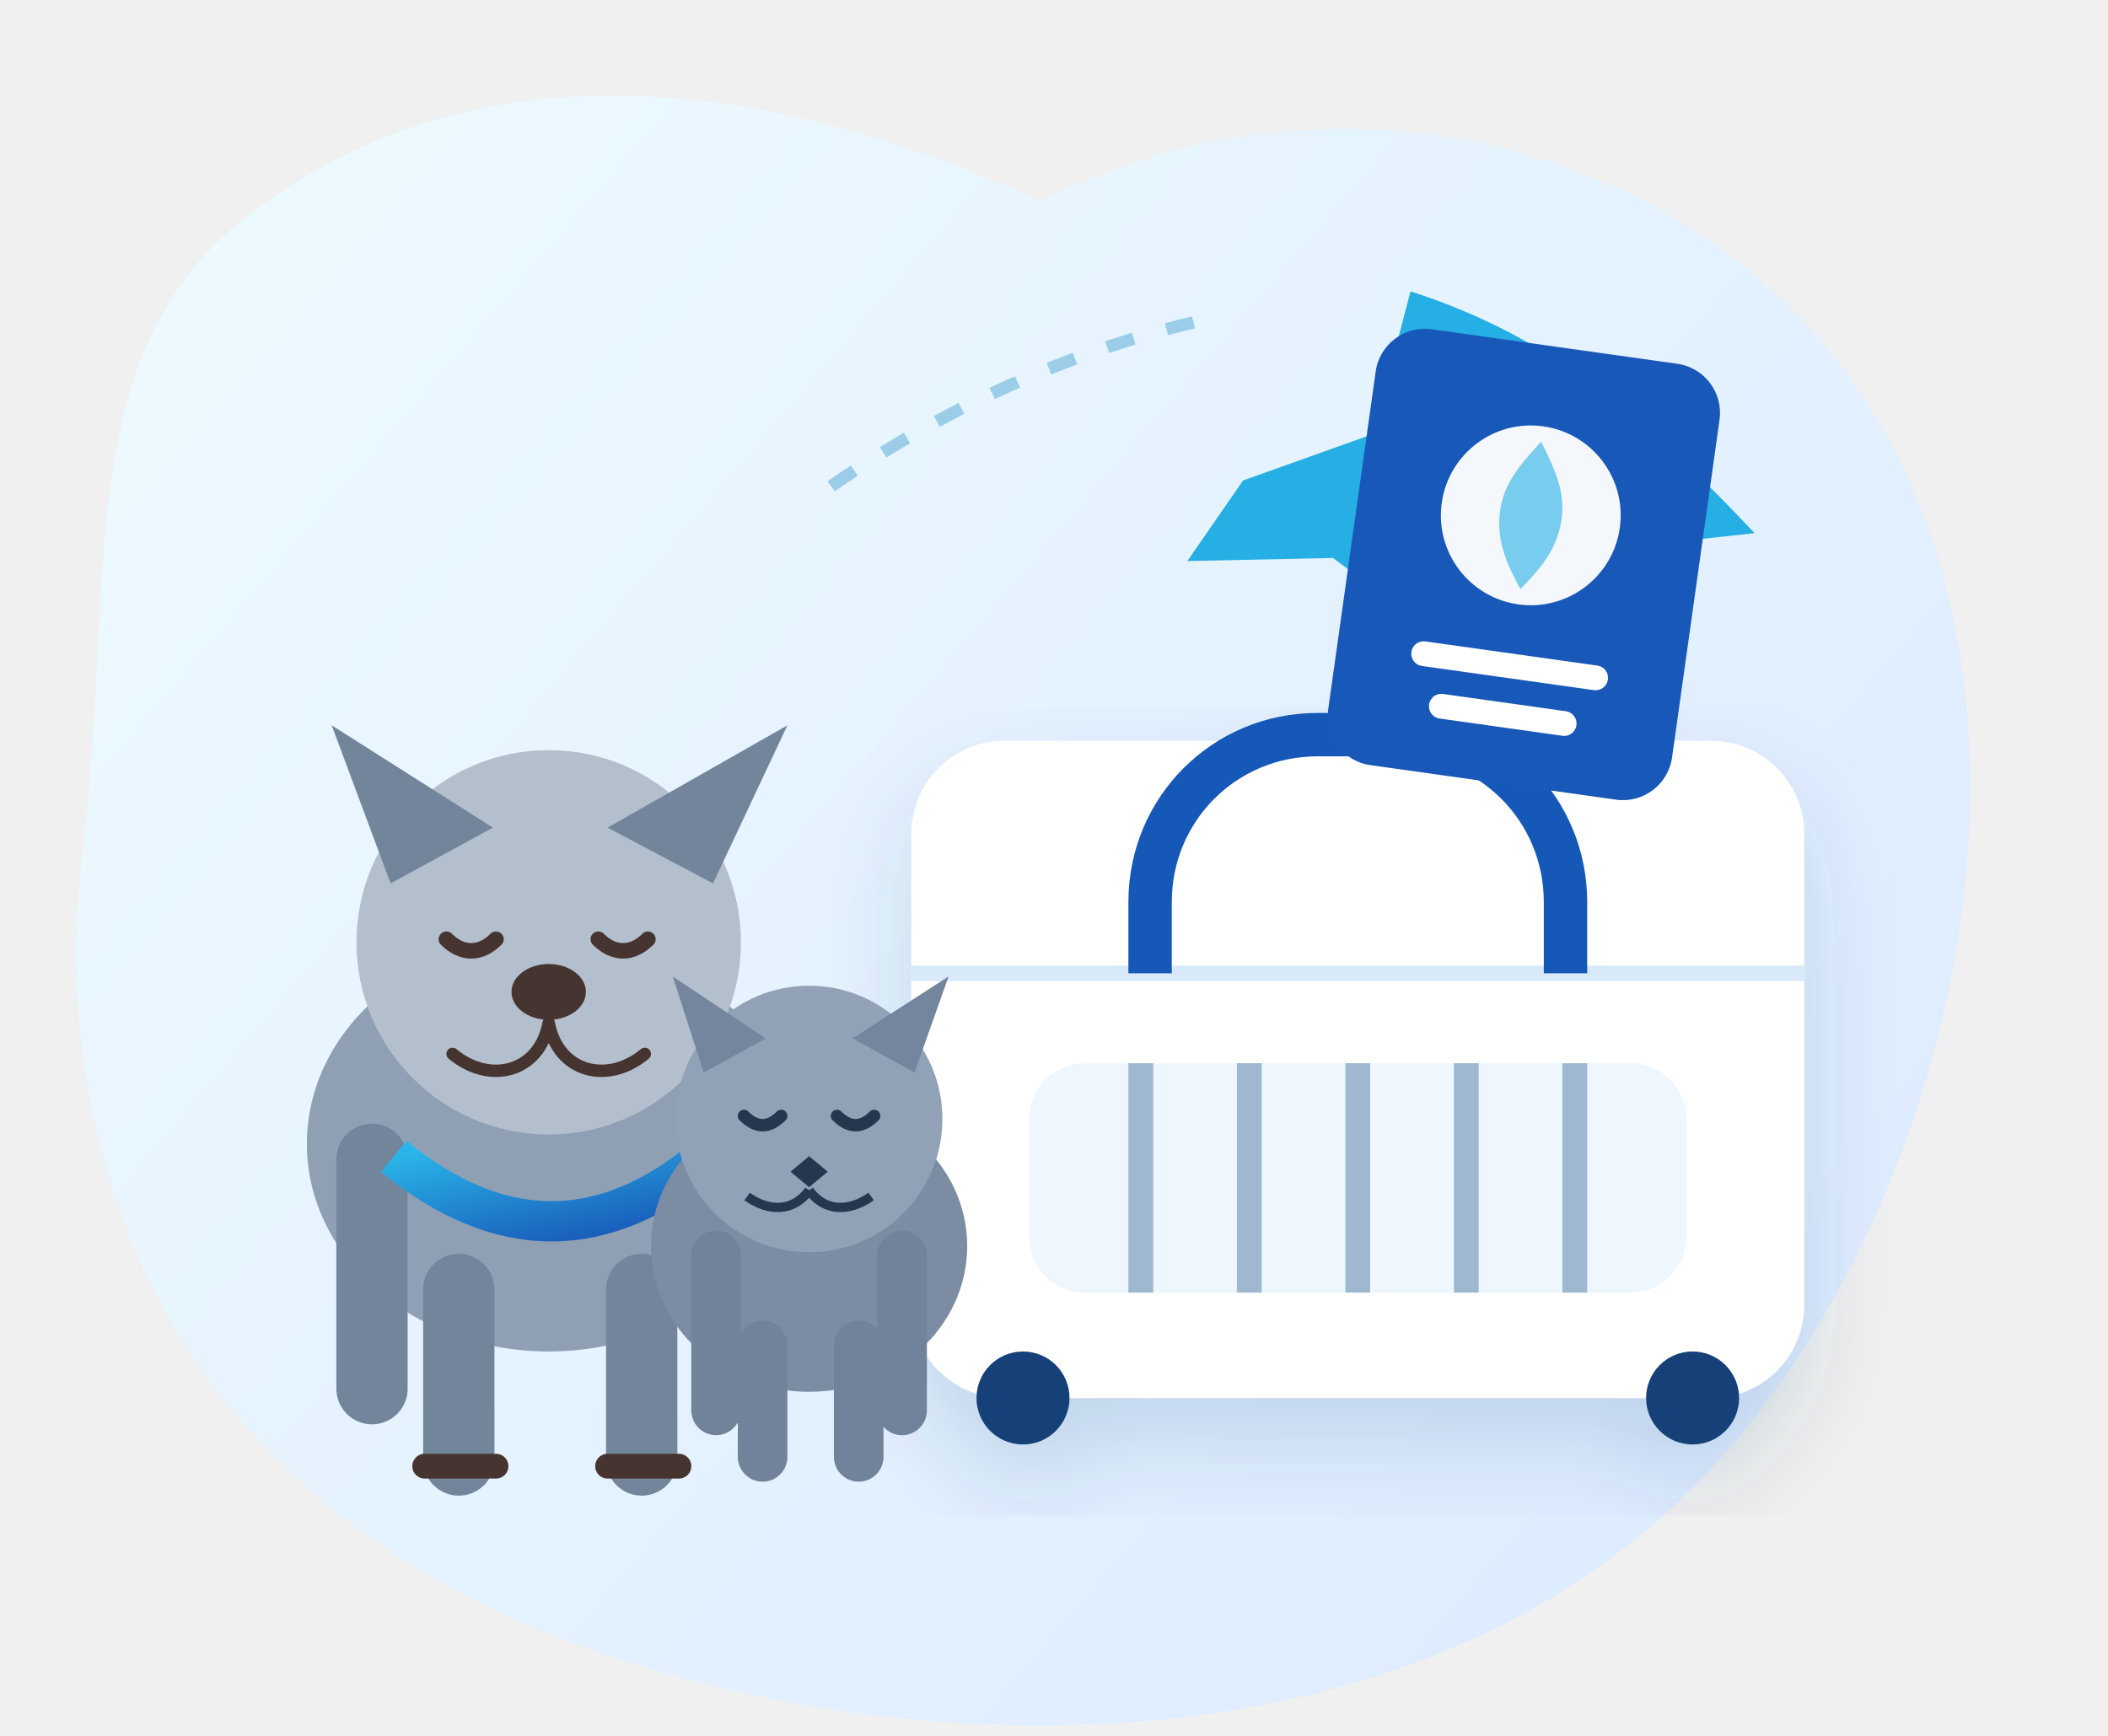
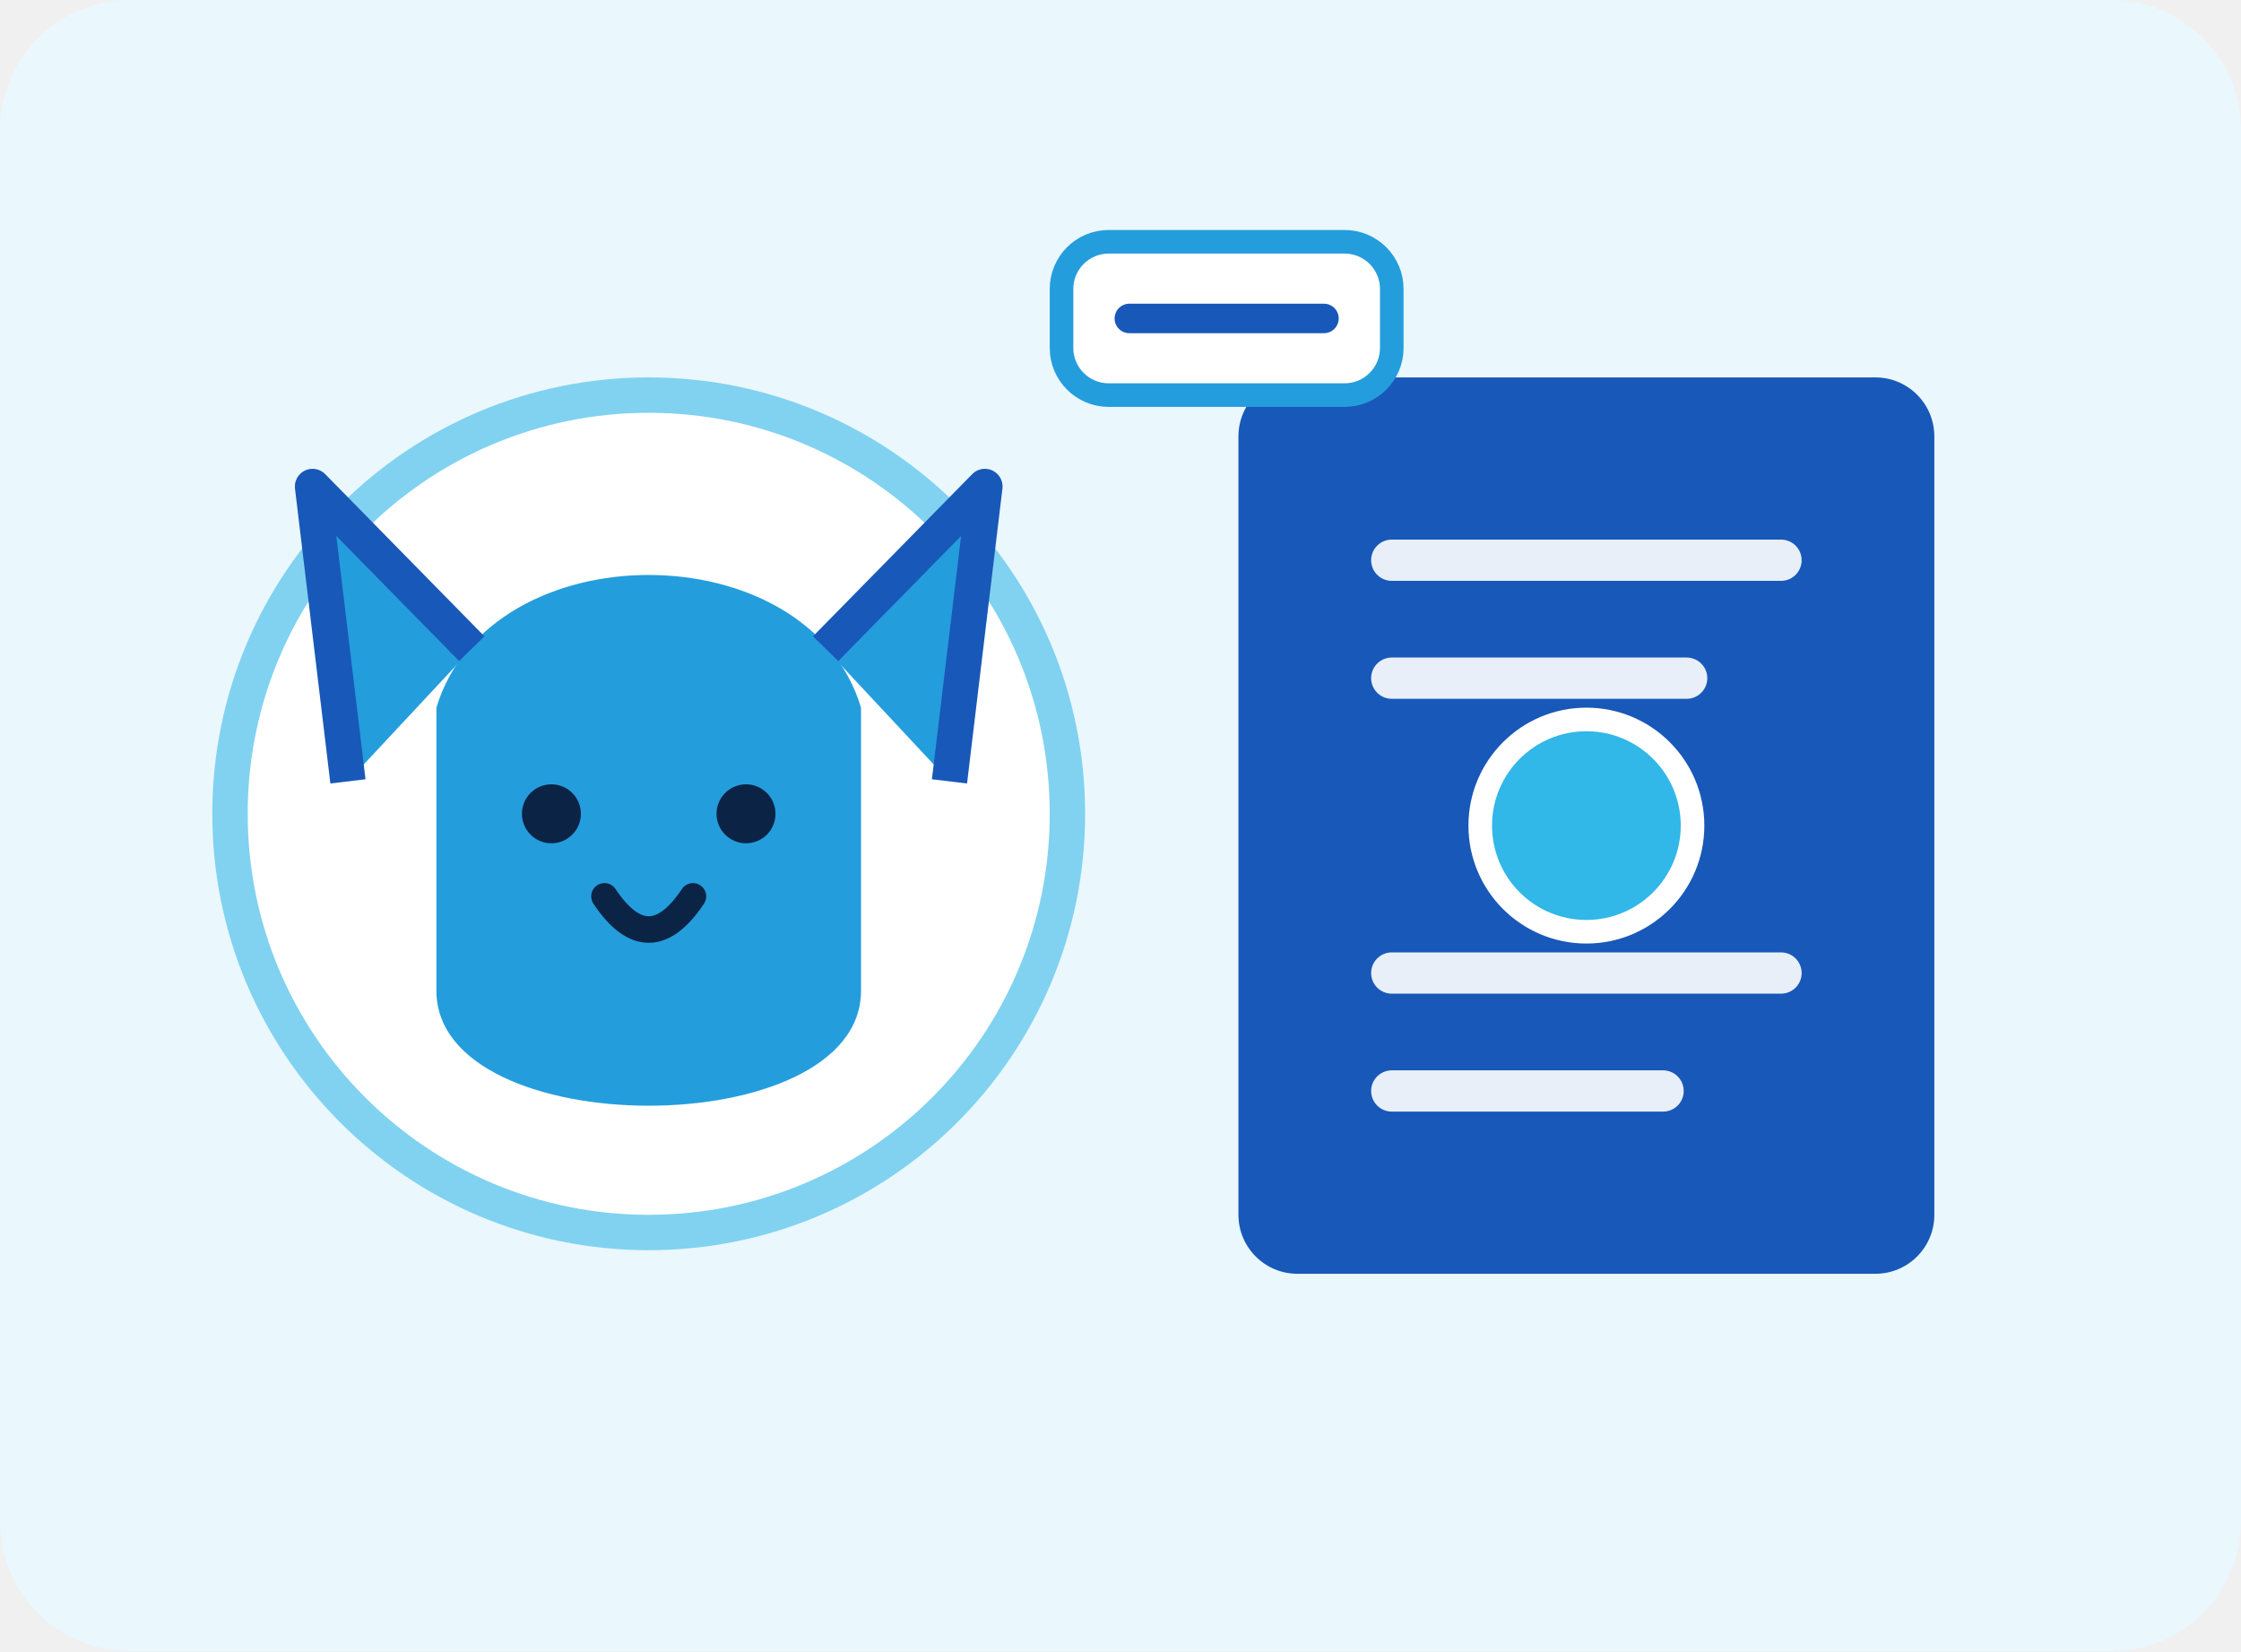
- <svg xmlns="http://www.w3.org/2000/svg" viewBox="0 0 680 560" role="img" aria-labelledby="t d">
-   <defs>
-     <linearGradient id="a" x1="60" y1="40" x2="620" y2="520" gradientUnits="userSpaceOnUse">
-       <stop stop-color="#edfaff" />
-       <stop offset="1" stop-color="#dceaff" />
-     </linearGradient>
-     <linearGradient id="b" x1="0" x2="1" y1="0" y2="1">
-       <stop stop-color="#2ab5e8" />
-       <stop offset="1" stop-color="#1858b8" />
-     </linearGradient>
-     <filter id="s">
-       <feDropShadow dx="0" dy="14" stdDeviation="15" flood-color="#123f78" flood-opacity=".15" />
-     </filter>
-   </defs>
-   <path d="M77 72c78-63 178-44 259-7 94-48 210-20 265 63 68 103 28 267-53 350-91 94-252 94-366 51C66 485 13 387 27 272 37 190 23 116 77 72Z" fill="url(#a)" />
-   <path d="M455 94c47 15 78 43 111 78l-37 4-37-23-21 18 37 30-27 17-51-38-47 1 18-26 42-15 12-46Z" fill="#25afe4" />
-   <path d="M385 104c-42 10-86 30-124 58" fill="none" stroke="#9bcde9" stroke-width="4" stroke-dasharray="9 11" />
-   <g filter="url(#s)" transform="translate(294 239)">
-     <rect width="288" height="212" rx="30" fill="#fff" />
-     <path d="M0 75h288" stroke="#d8eafa" stroke-width="5" />
-     <path d="M77 75V52c0-30 24-54 54-54h26c30 0 54 24 54 54v23" fill="none" stroke="#1858b8" stroke-width="14" />
-     <rect x="38" y="104" width="212" height="74" rx="18" fill="#edf7fd" />
-     <path d="M74 104v74M109 104v74M144 104v74M179 104v74M214 104v74" stroke="#9fb8d0" stroke-width="8" />
-     <circle cx="36" cy="212" r="15" fill="#173f78" />
-     <circle cx="252" cy="212" r="15" fill="#173f78" />
-   </g>
-   <g transform="translate(86 187)">
-     <ellipse cx="91" cy="182" rx="78" ry="67" fill="#8fa0b4" />
-     <circle cx="91" cy="117" r="62" fill="#b3bfcc" />
-     <path d="M40 98 21 47l52 33M144 98l24-51-58 33" fill="#73859b" />
-     <path d="M58 116c5 5 11 5 16 0M107 116c5 5 11 5 16 0" fill="none" stroke="#45342f" stroke-width="5" stroke-linecap="round" />
-     <ellipse cx="91" cy="133" rx="12" ry="9" fill="#45342f" />
-     <path d="M91 143c-3 16-19 20-31 10M91 143c3 16 19 20 31 10" fill="none" stroke="#45342f" stroke-width="4" stroke-linecap="round" />
-     <path d="M34 187v74M149 187v74M62 229v55M121 229v55" stroke="#73859b" stroke-width="23" stroke-linecap="round" />
-     <path d="M51 286h23M110 286h23" stroke="#45342f" stroke-width="8" stroke-linecap="round" />
-     <path d="M41 186c34 28 68 28 101 0" fill="none" stroke="url(#b)" stroke-width="13" />
-   </g>
-   <g transform="translate(203 311)">
-     <ellipse cx="58" cy="91" rx="51" ry="47" fill="#7b8ca3" />
-     <circle cx="58" cy="50" r="43" fill="#91a2b7" />
-     <path d="M24 35 14 4l30 20M92 35l11-31-31 20" fill="#74869e" />
-     <path d="M37 49c4 4 8 4 12 0M67 49c4 4 8 4 12 0" fill="none" stroke="#26364c" stroke-width="4" stroke-linecap="round" />
-     <path d="m58 62-6 5 6 5 6-5-6-5Z" fill="#26364c" />
-     <path d="M58 73c-5 7-13 7-20 2M58 73c5 7 13 7 20 2" fill="none" stroke="#26364c" stroke-width="3" />
-     <path d="M28 94v50M88 94v50M43 123v36M74 123v36" stroke="#71839a" stroke-width="16" stroke-linecap="round" />
-   </g>
-   <g transform="translate(446 104) rotate(8)">
-     <rect width="112" height="142" rx="16" fill="#1858b8" />
-     <circle cx="56" cy="55" r="29" fill="#fff" opacity=".95" />
-     <path d="M56 31c7 10 10 16 10 24 0 9-4 16-10 24-6-8-10-15-10-24 0-8 3-14 10-24Z" fill="#25afe4" opacity=".6" />
-     <path d="M28 104h56M36 120h40" stroke="#fff" stroke-width="8" stroke-linecap="round" />
-   </g>
+ <svg xmlns="http://www.w3.org/2000/svg" viewBox="0 0 760 560" role="img" aria-labelledby="t d">
+   <rect width="760" height="560" rx="44" fill="#eaf7fd" />
+   <circle cx="220" cy="276" r="142" fill="#fff" stroke="#80d2f0" stroke-width="12" />
+   <path d="M148 240c18-60 126-60 144 0v96c0 52-144 52-144 0z" fill="#249ddd" />
+   <path d="M160 220l-54-55 12 100m162-45 54-55-12 100" fill="#249ddd" stroke="#1858b8" stroke-width="12" stroke-linejoin="round" />
+   <circle cx="187" cy="276" r="10" fill="#0b2445" />
+   <circle cx="253" cy="276" r="10" fill="#0b2445" />
+   <path d="M205 304c10 15 20 15 30 0" fill="none" stroke="#0b2445" stroke-width="9" stroke-linecap="round" />
+   <rect x="420" y="128" width="236" height="304" rx="20" fill="#1858b8" />
+   <path d="M472 190h132M472 230h100M472 330h132M472 370h92" stroke="#fff" stroke-width="14" stroke-linecap="round" opacity=".9" />
+   <circle cx="538" cy="280" r="36" fill="#31b7e8" stroke="#fff" stroke-width="8" />
+   <rect x="360" y="82" width="112" height="52" rx="16" fill="#fff" stroke="#249ddd" stroke-width="8" />
+   <path d="M383 108h66" stroke="#1858b8" stroke-width="10" stroke-linecap="round" />
</svg>
